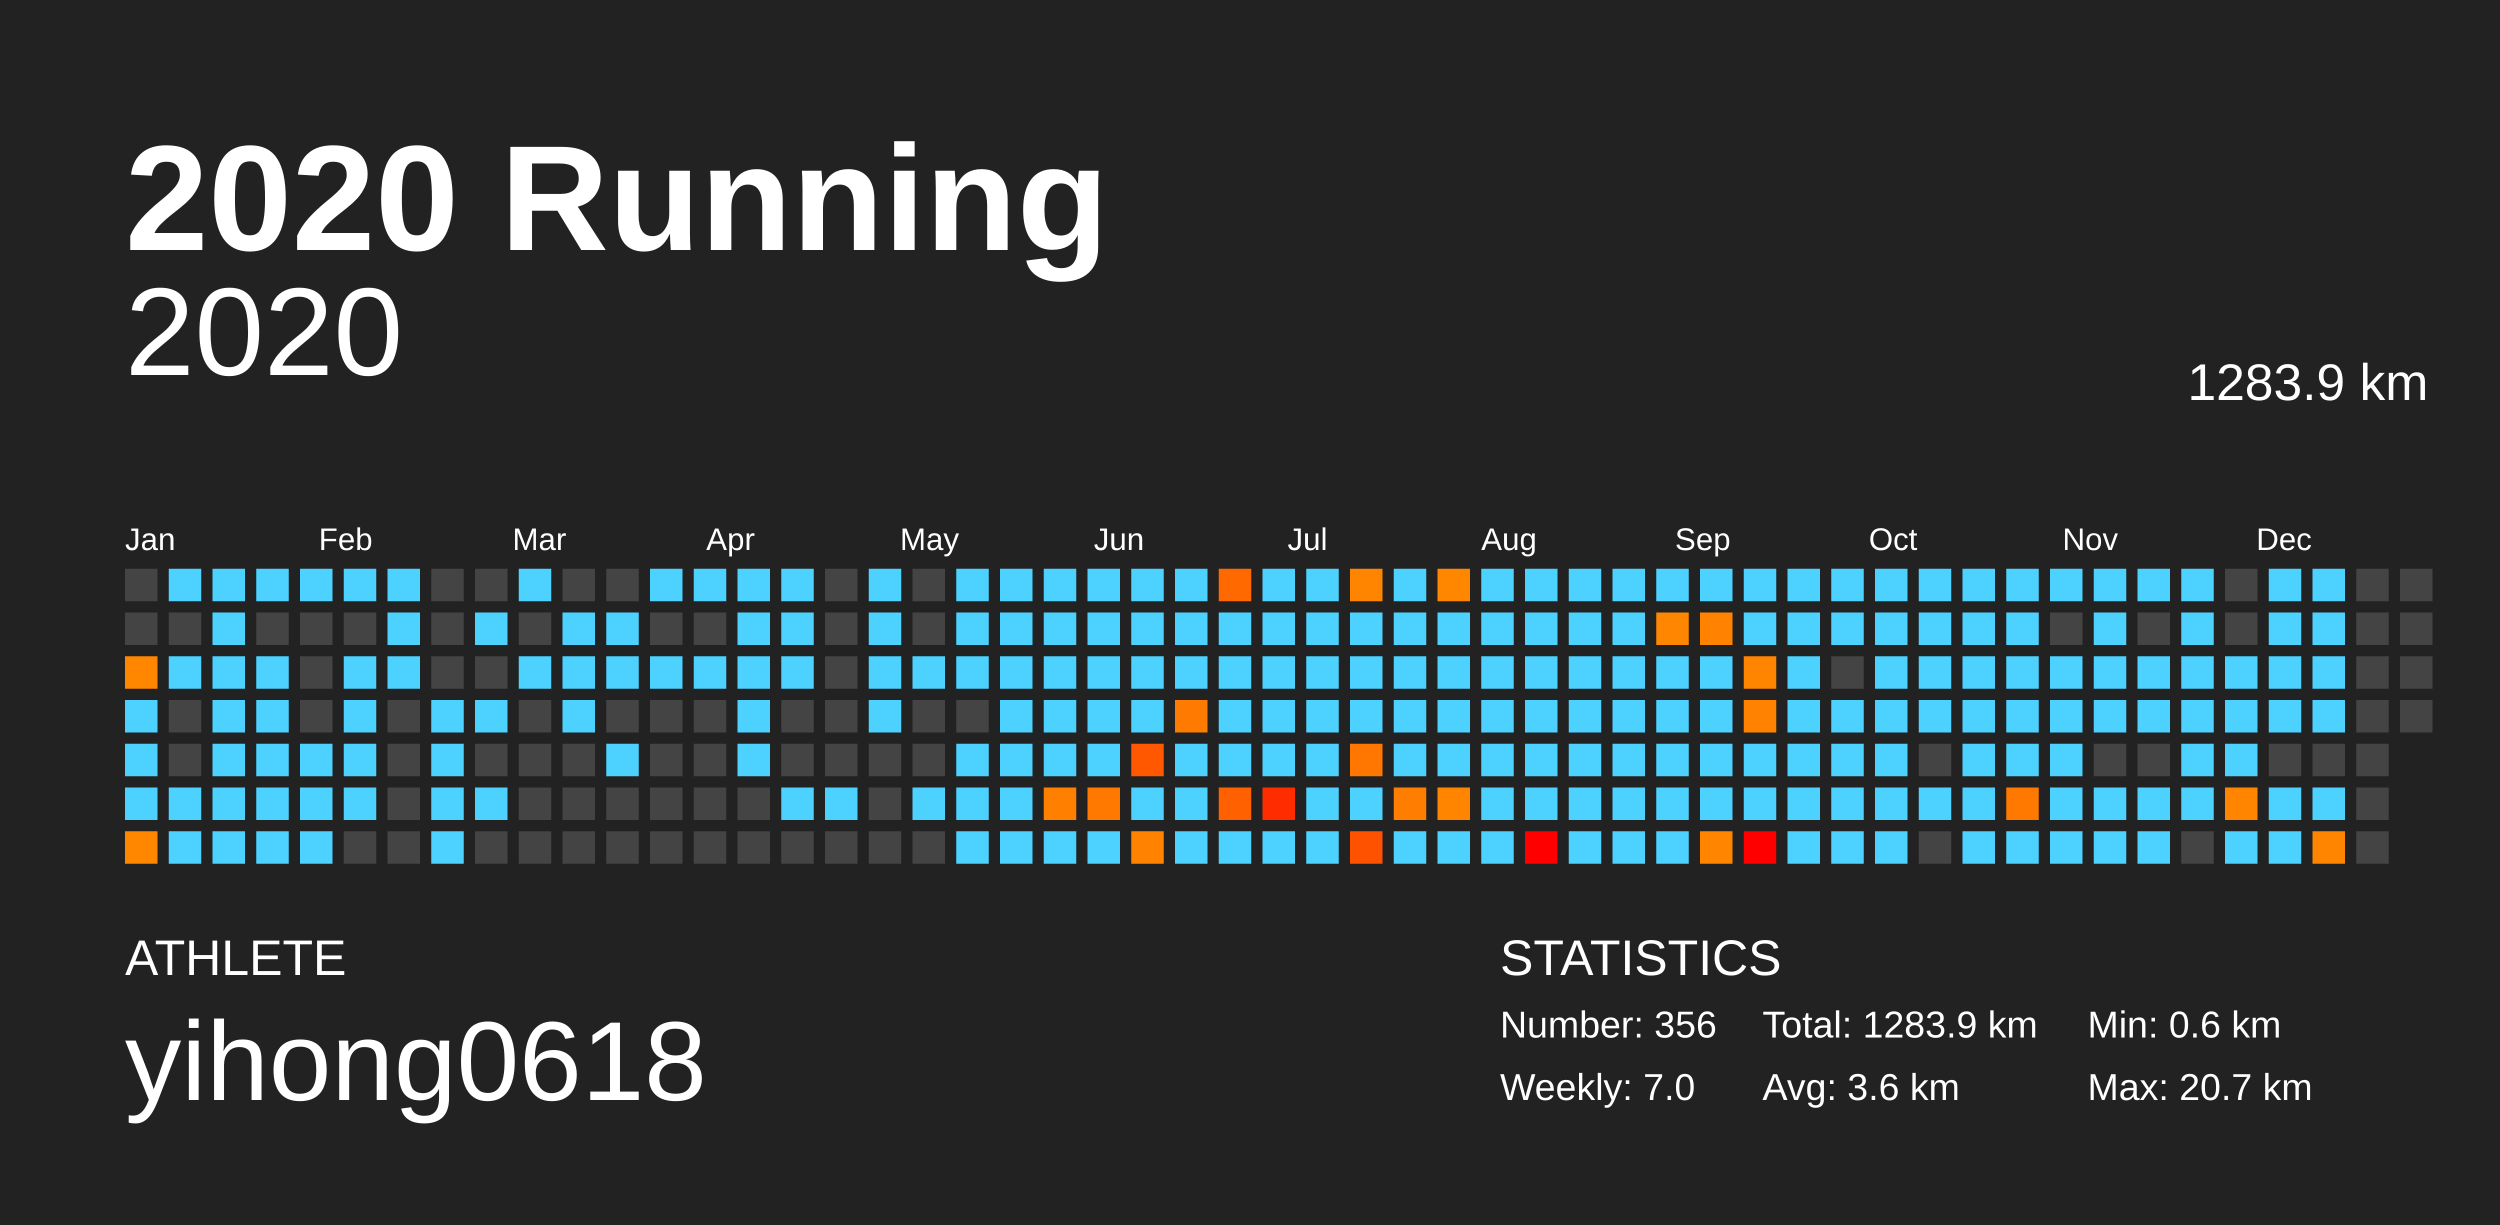
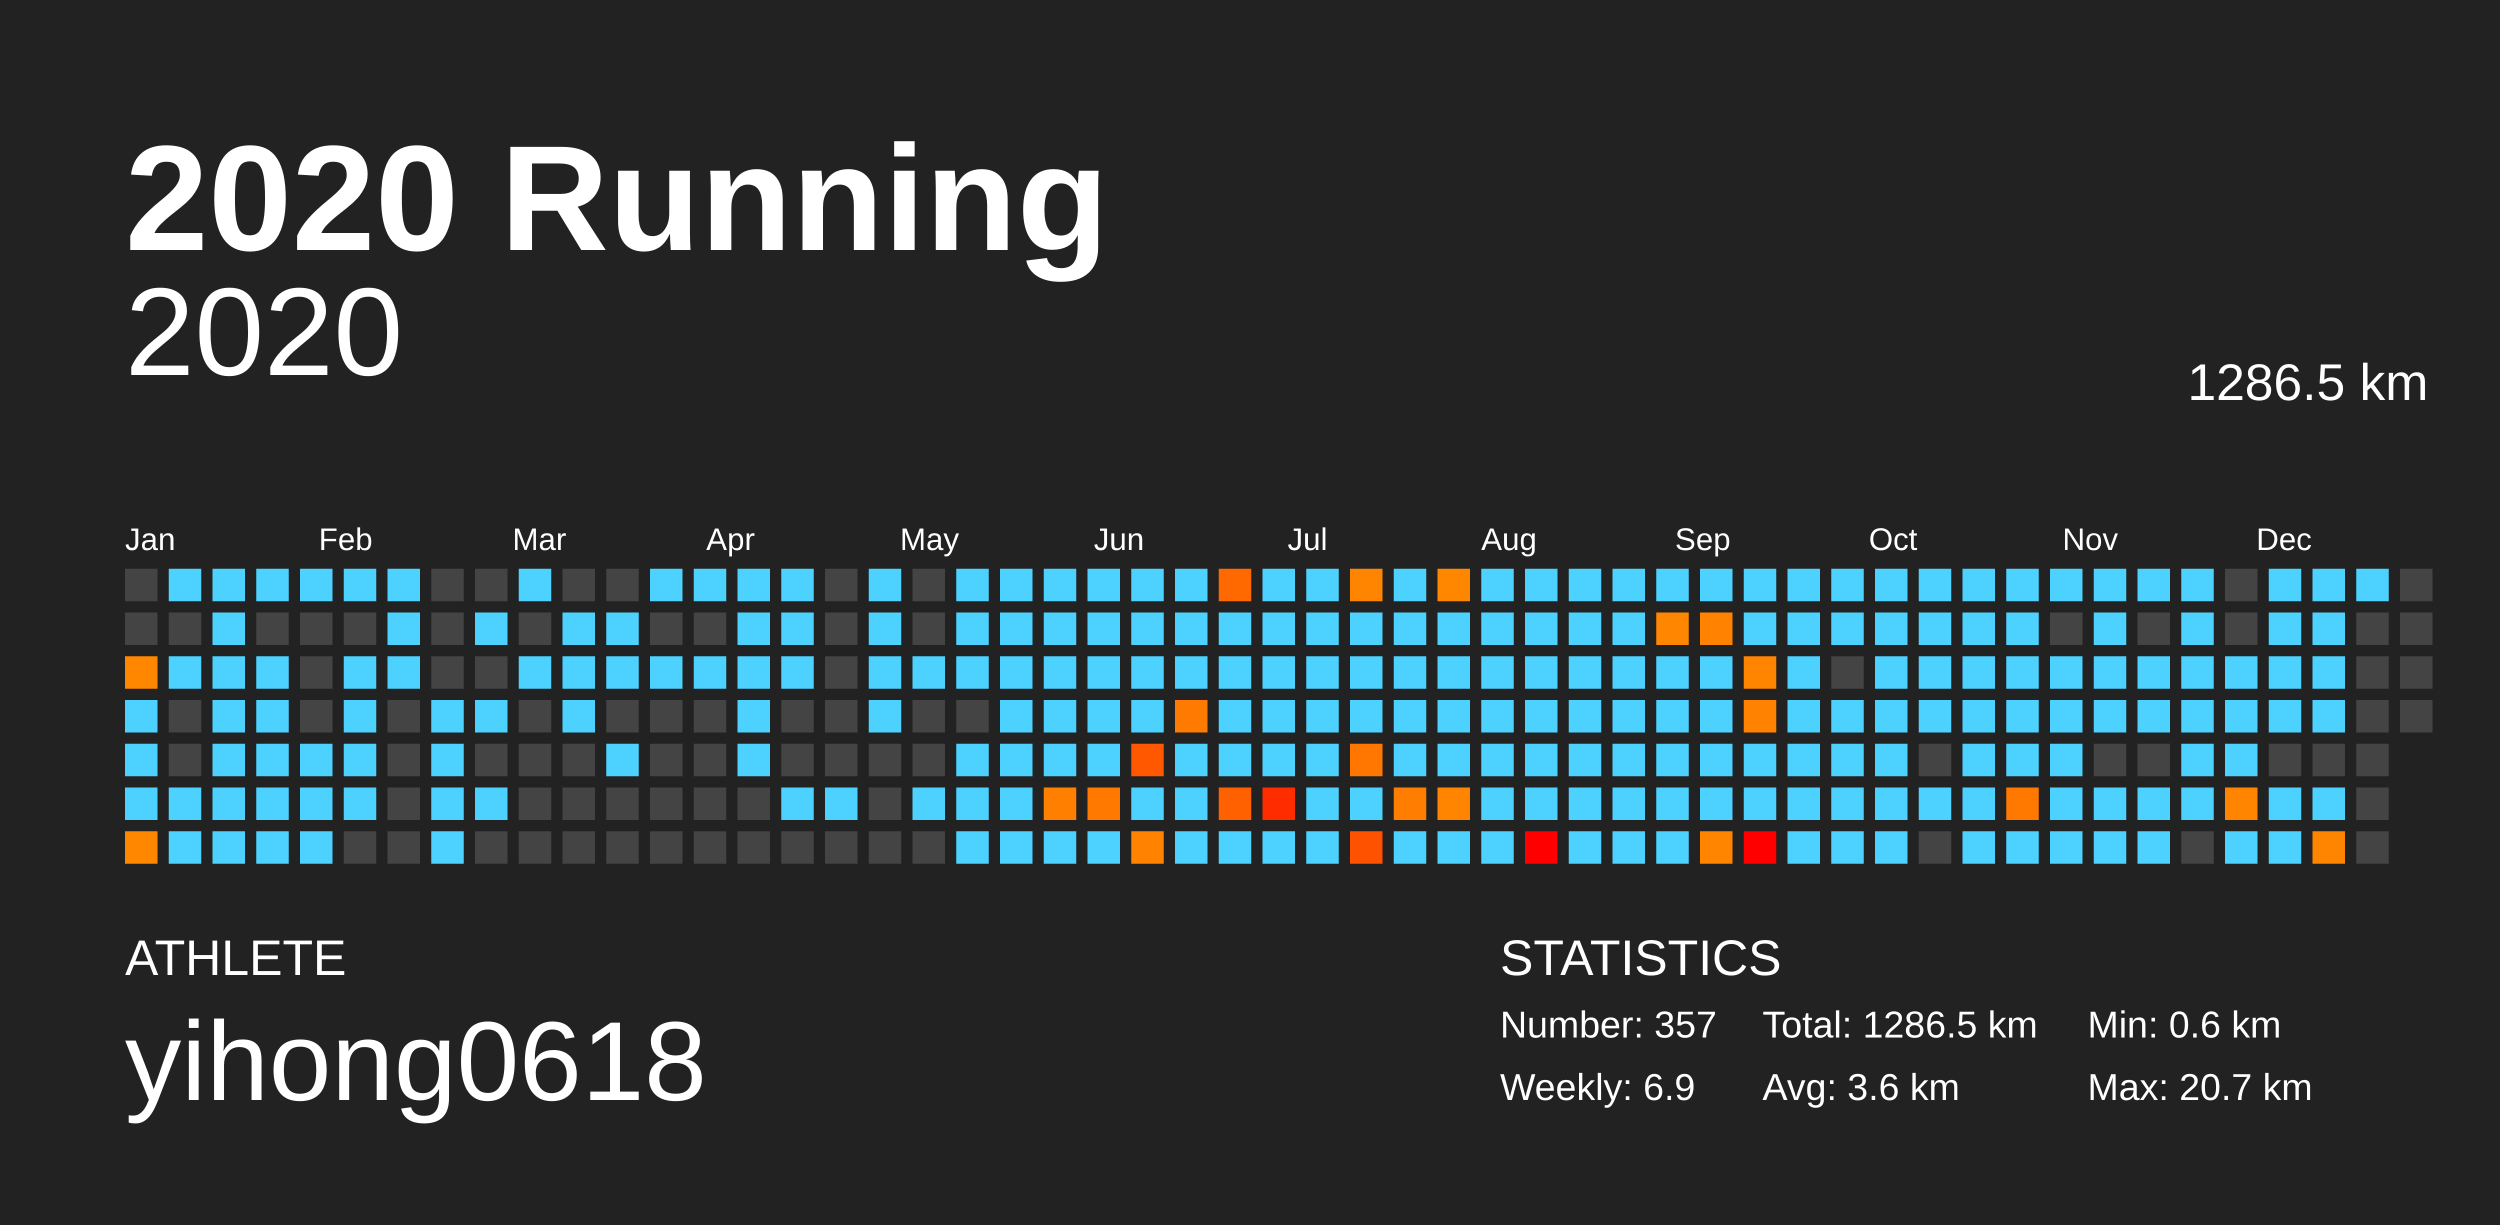
<svg xmlns="http://www.w3.org/2000/svg" baseProfile="full" height="98mm" version="1.1" viewBox="0,0,200,98" width="200mm">
  <defs />
  <rect fill="#222222" height="98" width="200" x="0" y="0" />
  <text fill="#FFFFFF" style="font-size:12px; font-family:Arial; font-weight:bold;" x="10" y="20">2020 Running</text>
  <text fill="#FFFFFF" style="font-size:4px; font-family:Arial" x="10" y="78">ATHLETE</text>
  <text fill="#FFFFFF" style="font-size:9px; font-family:Arial" x="10" y="88">yihong0618</text>
  <text fill="#FFFFFF" style="font-size:4px; font-family:Arial" x="120" y="78">STATISTICS</text>
-   <text fill="#FFFFFF" style="font-size:3px; font-family:Arial" x="120" y="83">Number: 356</text>
-   <text fill="#FFFFFF" style="font-size:3px; font-family:Arial" x="120" y="88">Weekly: 7.0</text>
-   <text fill="#FFFFFF" style="font-size:3px; font-family:Arial" x="141" y="83">Total: 1283.9 km</text>
+   <text fill="#FFFFFF" style="font-size:3px; font-family:Arial" x="120" y="83">Number: 357</text>
+   <text fill="#FFFFFF" style="font-size:3px; font-family:Arial" x="120" y="88">Weekly: 6.9</text>
+   <text fill="#FFFFFF" style="font-size:3px; font-family:Arial" x="141" y="83">Total: 1286.5 km</text>
  <text fill="#FFFFFF" style="font-size:3px; font-family:Arial" x="141" y="88">Avg: 3.6 km</text>
  <text fill="#FFFFFF" style="font-size:3px; font-family:Arial" x="167" y="83">Min: 0.6 km</text>
  <text fill="#FFFFFF" style="font-size:3px; font-family:Arial" x="167" y="88">Max: 20.7 km</text>
  <text alignment-baseline="hanging" fill="#FFFFFF" style="font-size:10.0px; font-family:Arial;" x="10" y="30">2020</text>
-   <text alignment-baseline="hanging" fill="#FFFFFF" style="font-size:4.125px; font-family:Arial;" x="175" y="32">1283.9 km</text>
+   <text alignment-baseline="hanging" fill="#FFFFFF" style="font-size:4.125px; font-family:Arial;" x="175" y="32">1286.5 km</text>
  <text fill="#FFFFFF" style="font-size:2.5px; font-family:Arial" x="10.0" y="44">Jan</text>
  <text fill="#FFFFFF" style="font-size:2.5px; font-family:Arial" x="25.5" y="44">Feb</text>
  <text fill="#FFFFFF" style="font-size:2.5px; font-family:Arial" x="41.0" y="44">Mar</text>
  <text fill="#FFFFFF" style="font-size:2.5px; font-family:Arial" x="56.5" y="44">Apr</text>
  <text fill="#FFFFFF" style="font-size:2.5px; font-family:Arial" x="72.0" y="44">May</text>
  <text fill="#FFFFFF" style="font-size:2.5px; font-family:Arial" x="87.5" y="44">Jun</text>
  <text fill="#FFFFFF" style="font-size:2.5px; font-family:Arial" x="103.0" y="44">Jul</text>
  <text fill="#FFFFFF" style="font-size:2.5px; font-family:Arial" x="118.5" y="44">Aug</text>
  <text fill="#FFFFFF" style="font-size:2.5px; font-family:Arial" x="134.0" y="44">Sep</text>
  <text fill="#FFFFFF" style="font-size:2.5px; font-family:Arial" x="149.5" y="44">Oct</text>
  <text fill="#FFFFFF" style="font-size:2.5px; font-family:Arial" x="165.0" y="44">Nov</text>
  <text fill="#FFFFFF" style="font-size:2.5px; font-family:Arial" x="180.5" y="44">Dec</text>
  <rect fill="#444444" height="2.6" width="2.6" x="10.0" y="45.5" />
  <rect fill="#444444" height="2.6" width="2.6" x="10.0" y="49.0" />
  <rect fill="#ff8700" height="2.6" width="2.6" x="10.0" y="52.5" />
  <rect fill="#4dd2ff" height="2.6" width="2.6" x="10.0" y="56.0" />
  <rect fill="#4dd2ff" height="2.6" width="2.6" x="10.0" y="59.5" />
  <rect fill="#4dd2ff" height="2.6" width="2.6" x="10.0" y="63.0" />
  <rect fill="#ff8700" height="2.6" width="2.6" x="10.0" y="66.5" />
  <rect fill="#4dd2ff" height="2.6" width="2.6" x="13.5" y="45.5" />
  <rect fill="#444444" height="2.6" width="2.6" x="13.5" y="49.0" />
  <rect fill="#4dd2ff" height="2.6" width="2.6" x="13.5" y="52.5" />
  <rect fill="#444444" height="2.6" width="2.6" x="13.5" y="56.0" />
  <rect fill="#444444" height="2.6" width="2.6" x="13.5" y="59.5" />
  <rect fill="#4dd2ff" height="2.6" width="2.6" x="13.5" y="63.0" />
  <rect fill="#4dd2ff" height="2.6" width="2.6" x="13.5" y="66.5" />
  <rect fill="#4dd2ff" height="2.6" width="2.6" x="17.0" y="45.5" />
  <rect fill="#4dd2ff" height="2.6" width="2.6" x="17.0" y="49.0" />
  <rect fill="#4dd2ff" height="2.6" width="2.6" x="17.0" y="52.5" />
  <rect fill="#4dd2ff" height="2.6" width="2.6" x="17.0" y="56.0" />
  <rect fill="#4dd2ff" height="2.6" width="2.6" x="17.0" y="59.5" />
  <rect fill="#4dd2ff" height="2.6" width="2.6" x="17.0" y="63.0" />
  <rect fill="#4dd2ff" height="2.6" width="2.6" x="17.0" y="66.5" />
  <rect fill="#4dd2ff" height="2.6" width="2.6" x="20.5" y="45.5" />
  <rect fill="#444444" height="2.6" width="2.6" x="20.5" y="49.0" />
  <rect fill="#4dd2ff" height="2.6" width="2.6" x="20.5" y="52.5" />
  <rect fill="#4dd2ff" height="2.6" width="2.6" x="20.5" y="56.0" />
  <rect fill="#4dd2ff" height="2.6" width="2.6" x="20.5" y="59.5" />
  <rect fill="#4dd2ff" height="2.6" width="2.6" x="20.5" y="63.0" />
  <rect fill="#4dd2ff" height="2.6" width="2.6" x="20.5" y="66.5" />
  <rect fill="#4dd2ff" height="2.6" width="2.6" x="24.0" y="45.5" />
  <rect fill="#444444" height="2.6" width="2.6" x="24.0" y="49.0" />
  <rect fill="#444444" height="2.6" width="2.6" x="24.0" y="52.5" />
  <rect fill="#444444" height="2.6" width="2.6" x="24.0" y="56.0" />
  <rect fill="#4dd2ff" height="2.6" width="2.6" x="24.0" y="59.5" />
  <rect fill="#4dd2ff" height="2.6" width="2.6" x="24.0" y="63.0" />
  <rect fill="#4dd2ff" height="2.6" width="2.6" x="24.0" y="66.5" />
  <rect fill="#4dd2ff" height="2.6" width="2.6" x="27.5" y="45.5" />
  <rect fill="#444444" height="2.6" width="2.6" x="27.5" y="49.0" />
  <rect fill="#4dd2ff" height="2.6" width="2.6" x="27.5" y="52.5" />
  <rect fill="#4dd2ff" height="2.6" width="2.6" x="27.5" y="56.0" />
  <rect fill="#4dd2ff" height="2.6" width="2.6" x="27.5" y="59.5" />
  <rect fill="#4dd2ff" height="2.6" width="2.6" x="27.5" y="63.0" />
  <rect fill="#444444" height="2.6" width="2.6" x="27.5" y="66.5" />
  <rect fill="#4dd2ff" height="2.6" width="2.6" x="31.0" y="45.5" />
  <rect fill="#4dd2ff" height="2.6" width="2.6" x="31.0" y="49.0" />
  <rect fill="#4dd2ff" height="2.6" width="2.6" x="31.0" y="52.5" />
  <rect fill="#444444" height="2.6" width="2.6" x="31.0" y="56.0" />
  <rect fill="#444444" height="2.6" width="2.6" x="31.0" y="59.5" />
  <rect fill="#444444" height="2.6" width="2.6" x="31.0" y="63.0" />
  <rect fill="#444444" height="2.6" width="2.6" x="31.0" y="66.5" />
  <rect fill="#444444" height="2.6" width="2.6" x="34.5" y="45.5" />
  <rect fill="#444444" height="2.6" width="2.6" x="34.5" y="49.0" />
  <rect fill="#444444" height="2.6" width="2.6" x="34.5" y="52.5" />
  <rect fill="#4dd2ff" height="2.6" width="2.6" x="34.5" y="56.0" />
  <rect fill="#4dd2ff" height="2.6" width="2.6" x="34.5" y="59.5" />
  <rect fill="#4dd2ff" height="2.6" width="2.6" x="34.5" y="63.0" />
  <rect fill="#4dd2ff" height="2.6" width="2.6" x="34.5" y="66.5" />
  <rect fill="#444444" height="2.6" width="2.6" x="38.0" y="45.5" />
  <rect fill="#4dd2ff" height="2.6" width="2.6" x="38.0" y="49.0" />
  <rect fill="#444444" height="2.6" width="2.6" x="38.0" y="52.5" />
  <rect fill="#4dd2ff" height="2.6" width="2.6" x="38.0" y="56.0" />
  <rect fill="#444444" height="2.6" width="2.6" x="38.0" y="59.5" />
  <rect fill="#4dd2ff" height="2.6" width="2.6" x="38.0" y="63.0" />
  <rect fill="#444444" height="2.6" width="2.6" x="38.0" y="66.5" />
  <rect fill="#4dd2ff" height="2.6" width="2.6" x="41.5" y="45.5" />
  <rect fill="#444444" height="2.6" width="2.6" x="41.5" y="49.0" />
  <rect fill="#4dd2ff" height="2.6" width="2.6" x="41.5" y="52.5" />
  <rect fill="#444444" height="2.6" width="2.6" x="41.5" y="56.0" />
  <rect fill="#444444" height="2.6" width="2.6" x="41.5" y="59.5" />
  <rect fill="#444444" height="2.6" width="2.6" x="41.5" y="63.0" />
  <rect fill="#444444" height="2.6" width="2.6" x="41.5" y="66.5" />
  <rect fill="#444444" height="2.6" width="2.6" x="45.0" y="45.5" />
  <rect fill="#4dd2ff" height="2.6" width="2.6" x="45.0" y="49.0" />
  <rect fill="#4dd2ff" height="2.6" width="2.6" x="45.0" y="52.5" />
  <rect fill="#4dd2ff" height="2.6" width="2.6" x="45.0" y="56.0" />
  <rect fill="#444444" height="2.6" width="2.6" x="45.0" y="59.5" />
  <rect fill="#444444" height="2.6" width="2.6" x="45.0" y="63.0" />
  <rect fill="#444444" height="2.6" width="2.6" x="45.0" y="66.5" />
  <rect fill="#444444" height="2.6" width="2.6" x="48.5" y="45.5" />
  <rect fill="#4dd2ff" height="2.6" width="2.6" x="48.5" y="49.0" />
  <rect fill="#4dd2ff" height="2.6" width="2.6" x="48.5" y="52.5" />
  <rect fill="#444444" height="2.6" width="2.6" x="48.5" y="56.0" />
  <rect fill="#4dd2ff" height="2.6" width="2.6" x="48.5" y="59.5" />
  <rect fill="#444444" height="2.6" width="2.6" x="48.5" y="63.0" />
  <rect fill="#444444" height="2.6" width="2.6" x="48.5" y="66.5" />
  <rect fill="#4dd2ff" height="2.6" width="2.6" x="52.0" y="45.5" />
  <rect fill="#444444" height="2.6" width="2.6" x="52.0" y="49.0" />
  <rect fill="#4dd2ff" height="2.6" width="2.6" x="52.0" y="52.5" />
  <rect fill="#444444" height="2.6" width="2.6" x="52.0" y="56.0" />
  <rect fill="#444444" height="2.6" width="2.6" x="52.0" y="59.5" />
  <rect fill="#444444" height="2.6" width="2.6" x="52.0" y="63.0" />
  <rect fill="#444444" height="2.6" width="2.6" x="52.0" y="66.5" />
  <rect fill="#4dd2ff" height="2.6" width="2.6" x="55.5" y="45.5" />
  <rect fill="#444444" height="2.6" width="2.6" x="55.5" y="49.0" />
  <rect fill="#4dd2ff" height="2.6" width="2.6" x="55.5" y="52.5" />
  <rect fill="#444444" height="2.6" width="2.6" x="55.5" y="56.0" />
  <rect fill="#444444" height="2.6" width="2.6" x="55.5" y="59.5" />
  <rect fill="#444444" height="2.6" width="2.6" x="55.5" y="63.0" />
  <rect fill="#444444" height="2.6" width="2.6" x="55.5" y="66.5" />
  <rect fill="#4dd2ff" height="2.6" width="2.6" x="59.0" y="45.5" />
  <rect fill="#4dd2ff" height="2.6" width="2.6" x="59.0" y="49.0" />
  <rect fill="#4dd2ff" height="2.6" width="2.6" x="59.0" y="52.5" />
  <rect fill="#4dd2ff" height="2.6" width="2.6" x="59.0" y="56.0" />
  <rect fill="#4dd2ff" height="2.6" width="2.6" x="59.0" y="59.5" />
  <rect fill="#444444" height="2.6" width="2.6" x="59.0" y="63.0" />
  <rect fill="#444444" height="2.6" width="2.6" x="59.0" y="66.5" />
  <rect fill="#4dd2ff" height="2.6" width="2.6" x="62.5" y="45.5" />
  <rect fill="#4dd2ff" height="2.6" width="2.6" x="62.5" y="49.0" />
  <rect fill="#4dd2ff" height="2.6" width="2.6" x="62.5" y="52.5" />
  <rect fill="#444444" height="2.6" width="2.6" x="62.5" y="56.0" />
  <rect fill="#444444" height="2.6" width="2.6" x="62.5" y="59.5" />
  <rect fill="#4dd2ff" height="2.6" width="2.6" x="62.5" y="63.0" />
  <rect fill="#444444" height="2.6" width="2.6" x="62.5" y="66.5" />
  <rect fill="#444444" height="2.6" width="2.6" x="66.0" y="45.5" />
  <rect fill="#444444" height="2.6" width="2.6" x="66.0" y="49.0" />
  <rect fill="#444444" height="2.6" width="2.6" x="66.0" y="52.5" />
  <rect fill="#444444" height="2.6" width="2.6" x="66.0" y="56.0" />
  <rect fill="#444444" height="2.6" width="2.6" x="66.0" y="59.5" />
  <rect fill="#4dd2ff" height="2.6" width="2.6" x="66.0" y="63.0" />
  <rect fill="#444444" height="2.6" width="2.6" x="66.0" y="66.5" />
  <rect fill="#4dd2ff" height="2.6" width="2.6" x="69.5" y="45.5" />
  <rect fill="#4dd2ff" height="2.6" width="2.6" x="69.5" y="49.0" />
  <rect fill="#4dd2ff" height="2.6" width="2.6" x="69.5" y="52.5" />
  <rect fill="#4dd2ff" height="2.6" width="2.6" x="69.5" y="56.0" />
  <rect fill="#444444" height="2.6" width="2.6" x="69.5" y="59.5" />
  <rect fill="#444444" height="2.6" width="2.6" x="69.5" y="63.0" />
  <rect fill="#444444" height="2.6" width="2.6" x="69.5" y="66.5" />
  <rect fill="#444444" height="2.6" width="2.6" x="73.0" y="45.5" />
  <rect fill="#444444" height="2.6" width="2.6" x="73.0" y="49.0" />
  <rect fill="#4dd2ff" height="2.6" width="2.6" x="73.0" y="52.5" />
  <rect fill="#444444" height="2.6" width="2.6" x="73.0" y="56.0" />
  <rect fill="#444444" height="2.6" width="2.6" x="73.0" y="59.5" />
  <rect fill="#4dd2ff" height="2.6" width="2.6" x="73.0" y="63.0" />
  <rect fill="#444444" height="2.6" width="2.6" x="73.0" y="66.5" />
  <rect fill="#4dd2ff" height="2.6" width="2.6" x="76.5" y="45.5" />
  <rect fill="#4dd2ff" height="2.6" width="2.6" x="76.5" y="49.0" />
  <rect fill="#4dd2ff" height="2.6" width="2.6" x="76.5" y="52.5" />
  <rect fill="#444444" height="2.6" width="2.6" x="76.5" y="56.0" />
  <rect fill="#4dd2ff" height="2.6" width="2.6" x="76.5" y="59.5" />
  <rect fill="#4dd2ff" height="2.6" width="2.6" x="76.5" y="63.0" />
  <rect fill="#4dd2ff" height="2.6" width="2.6" x="76.5" y="66.5" />
  <rect fill="#4dd2ff" height="2.6" width="2.6" x="80.0" y="45.5" />
  <rect fill="#4dd2ff" height="2.6" width="2.6" x="80.0" y="49.0" />
  <rect fill="#4dd2ff" height="2.6" width="2.6" x="80.0" y="52.5" />
  <rect fill="#4dd2ff" height="2.6" width="2.6" x="80.0" y="56.0" />
  <rect fill="#4dd2ff" height="2.6" width="2.6" x="80.0" y="59.5" />
  <rect fill="#4dd2ff" height="2.6" width="2.6" x="80.0" y="63.0" />
  <rect fill="#4dd2ff" height="2.6" width="2.6" x="80.0" y="66.5" />
  <rect fill="#4dd2ff" height="2.6" width="2.6" x="83.5" y="45.5" />
  <rect fill="#4dd2ff" height="2.6" width="2.6" x="83.5" y="49.0" />
  <rect fill="#4dd2ff" height="2.6" width="2.6" x="83.5" y="52.5" />
  <rect fill="#4dd2ff" height="2.6" width="2.6" x="83.5" y="56.0" />
  <rect fill="#4dd2ff" height="2.6" width="2.6" x="83.5" y="59.5" />
  <rect fill="#ff8000" height="2.6" width="2.6" x="83.5" y="63.0" />
  <rect fill="#4dd2ff" height="2.6" width="2.6" x="83.5" y="66.5" />
  <rect fill="#4dd2ff" height="2.6" width="2.6" x="87.0" y="45.5" />
  <rect fill="#4dd2ff" height="2.6" width="2.6" x="87.0" y="49.0" />
  <rect fill="#4dd2ff" height="2.6" width="2.6" x="87.0" y="52.5" />
  <rect fill="#4dd2ff" height="2.6" width="2.6" x="87.0" y="56.0" />
  <rect fill="#4dd2ff" height="2.6" width="2.6" x="87.0" y="59.5" />
  <rect fill="#ff7800" height="2.6" width="2.6" x="87.0" y="63.0" />
  <rect fill="#4dd2ff" height="2.6" width="2.6" x="87.0" y="66.5" />
  <rect fill="#4dd2ff" height="2.6" width="2.6" x="90.5" y="45.5" />
  <rect fill="#4dd2ff" height="2.6" width="2.6" x="90.5" y="49.0" />
  <rect fill="#4dd2ff" height="2.6" width="2.6" x="90.5" y="52.5" />
  <rect fill="#4dd2ff" height="2.6" width="2.6" x="90.5" y="56.0" />
  <rect fill="#ff5800" height="2.6" width="2.6" x="90.5" y="59.5" />
  <rect fill="#4dd2ff" height="2.6" width="2.6" x="90.5" y="63.0" />
  <rect fill="#ff8300" height="2.6" width="2.6" x="90.5" y="66.5" />
  <rect fill="#4dd2ff" height="2.6" width="2.6" x="94.0" y="45.5" />
  <rect fill="#4dd2ff" height="2.6" width="2.6" x="94.0" y="49.0" />
  <rect fill="#4dd2ff" height="2.6" width="2.6" x="94.0" y="52.5" />
  <rect fill="#ff7a00" height="2.6" width="2.6" x="94.0" y="56.0" />
  <rect fill="#4dd2ff" height="2.6" width="2.6" x="94.0" y="59.5" />
  <rect fill="#4dd2ff" height="2.6" width="2.6" x="94.0" y="63.0" />
  <rect fill="#4dd2ff" height="2.6" width="2.6" x="94.0" y="66.5" />
  <rect fill="#ff6900" height="2.6" width="2.6" x="97.5" y="45.5" />
  <rect fill="#4dd2ff" height="2.6" width="2.6" x="97.5" y="49.0" />
  <rect fill="#4dd2ff" height="2.6" width="2.6" x="97.5" y="52.5" />
  <rect fill="#4dd2ff" height="2.6" width="2.6" x="97.5" y="56.0" />
  <rect fill="#4dd2ff" height="2.6" width="2.6" x="97.5" y="59.5" />
  <rect fill="#ff6100" height="2.6" width="2.6" x="97.5" y="63.0" />
  <rect fill="#4dd2ff" height="2.6" width="2.6" x="97.5" y="66.5" />
  <rect fill="#4dd2ff" height="2.6" width="2.6" x="101.0" y="45.5" />
  <rect fill="#4dd2ff" height="2.6" width="2.6" x="101.0" y="49.0" />
  <rect fill="#4dd2ff" height="2.6" width="2.6" x="101.0" y="52.5" />
  <rect fill="#4dd2ff" height="2.6" width="2.6" x="101.0" y="56.0" />
  <rect fill="#4dd2ff" height="2.6" width="2.6" x="101.0" y="59.5" />
  <rect fill="#ff2c00" height="2.6" width="2.6" x="101.0" y="63.0" />
  <rect fill="#4dd2ff" height="2.6" width="2.6" x="101.0" y="66.5" />
  <rect fill="#4dd2ff" height="2.6" width="2.6" x="104.5" y="45.5" />
  <rect fill="#4dd2ff" height="2.6" width="2.6" x="104.5" y="49.0" />
  <rect fill="#4dd2ff" height="2.6" width="2.6" x="104.5" y="52.5" />
  <rect fill="#4dd2ff" height="2.6" width="2.6" x="104.5" y="56.0" />
  <rect fill="#4dd2ff" height="2.6" width="2.6" x="104.5" y="59.5" />
  <rect fill="#4dd2ff" height="2.6" width="2.6" x="104.5" y="63.0" />
  <rect fill="#4dd2ff" height="2.6" width="2.6" x="104.5" y="66.5" />
  <rect fill="#ff8400" height="2.6" width="2.6" x="108.0" y="45.5" />
  <rect fill="#4dd2ff" height="2.6" width="2.6" x="108.0" y="49.0" />
  <rect fill="#4dd2ff" height="2.6" width="2.6" x="108.0" y="52.5" />
  <rect fill="#4dd2ff" height="2.6" width="2.6" x="108.0" y="56.0" />
  <rect fill="#ff7700" height="2.6" width="2.6" x="108.0" y="59.5" />
  <rect fill="#4dd2ff" height="2.6" width="2.6" x="108.0" y="63.0" />
  <rect fill="#ff5200" height="2.6" width="2.6" x="108.0" y="66.5" />
  <rect fill="#4dd2ff" height="2.6" width="2.6" x="111.5" y="45.5" />
  <rect fill="#4dd2ff" height="2.6" width="2.6" x="111.5" y="49.0" />
  <rect fill="#4dd2ff" height="2.6" width="2.6" x="111.5" y="52.5" />
  <rect fill="#4dd2ff" height="2.6" width="2.6" x="111.5" y="56.0" />
  <rect fill="#4dd2ff" height="2.6" width="2.6" x="111.5" y="59.5" />
  <rect fill="#ff7d00" height="2.6" width="2.6" x="111.5" y="63.0" />
  <rect fill="#4dd2ff" height="2.6" width="2.6" x="111.5" y="66.5" />
  <rect fill="#ff8700" height="2.6" width="2.6" x="115.0" y="45.5" />
  <rect fill="#4dd2ff" height="2.6" width="2.6" x="115.0" y="49.0" />
  <rect fill="#4dd2ff" height="2.6" width="2.6" x="115.0" y="52.5" />
  <rect fill="#4dd2ff" height="2.6" width="2.6" x="115.0" y="56.0" />
  <rect fill="#4dd2ff" height="2.6" width="2.6" x="115.0" y="59.5" />
  <rect fill="#ff8500" height="2.6" width="2.6" x="115.0" y="63.0" />
  <rect fill="#4dd2ff" height="2.6" width="2.6" x="115.0" y="66.5" />
  <rect fill="#4dd2ff" height="2.6" width="2.6" x="118.5" y="45.5" />
  <rect fill="#4dd2ff" height="2.6" width="2.6" x="118.5" y="49.0" />
  <rect fill="#4dd2ff" height="2.6" width="2.6" x="118.5" y="52.5" />
  <rect fill="#4dd2ff" height="2.6" width="2.6" x="118.5" y="56.0" />
  <rect fill="#4dd2ff" height="2.6" width="2.6" x="118.5" y="59.5" />
  <rect fill="#4dd2ff" height="2.6" width="2.6" x="118.5" y="63.0" />
  <rect fill="#4dd2ff" height="2.6" width="2.6" x="118.5" y="66.5" />
  <rect fill="#4dd2ff" height="2.6" width="2.6" x="122.0" y="45.5" />
  <rect fill="#4dd2ff" height="2.6" width="2.6" x="122.0" y="49.0" />
  <rect fill="#4dd2ff" height="2.6" width="2.6" x="122.0" y="52.5" />
  <rect fill="#4dd2ff" height="2.6" width="2.6" x="122.0" y="56.0" />
  <rect fill="#4dd2ff" height="2.6" width="2.6" x="122.0" y="59.5" />
  <rect fill="#4dd2ff" height="2.6" width="2.6" x="122.0" y="63.0" />
  <rect fill="red" height="2.6" width="2.6" x="122.0" y="66.5" />
  <rect fill="#4dd2ff" height="2.6" width="2.6" x="125.5" y="45.5" />
  <rect fill="#4dd2ff" height="2.6" width="2.6" x="125.5" y="49.0" />
  <rect fill="#4dd2ff" height="2.6" width="2.6" x="125.5" y="52.5" />
  <rect fill="#4dd2ff" height="2.6" width="2.6" x="125.5" y="56.0" />
  <rect fill="#4dd2ff" height="2.6" width="2.6" x="125.5" y="59.5" />
  <rect fill="#4dd2ff" height="2.6" width="2.6" x="125.5" y="63.0" />
  <rect fill="#4dd2ff" height="2.6" width="2.6" x="125.5" y="66.5" />
  <rect fill="#4dd2ff" height="2.6" width="2.6" x="129.0" y="45.5" />
  <rect fill="#4dd2ff" height="2.6" width="2.6" x="129.0" y="49.0" />
  <rect fill="#4dd2ff" height="2.6" width="2.6" x="129.0" y="52.5" />
  <rect fill="#4dd2ff" height="2.6" width="2.6" x="129.0" y="56.0" />
  <rect fill="#4dd2ff" height="2.6" width="2.6" x="129.0" y="59.5" />
  <rect fill="#4dd2ff" height="2.6" width="2.6" x="129.0" y="63.0" />
  <rect fill="#4dd2ff" height="2.6" width="2.6" x="129.0" y="66.5" />
  <rect fill="#4dd2ff" height="2.6" width="2.6" x="132.5" y="45.5" />
  <rect fill="#ff8600" height="2.6" width="2.6" x="132.5" y="49.0" />
  <rect fill="#4dd2ff" height="2.6" width="2.6" x="132.5" y="52.5" />
  <rect fill="#4dd2ff" height="2.6" width="2.6" x="132.5" y="56.0" />
  <rect fill="#4dd2ff" height="2.6" width="2.6" x="132.5" y="59.5" />
  <rect fill="#4dd2ff" height="2.6" width="2.6" x="132.5" y="63.0" />
  <rect fill="#4dd2ff" height="2.6" width="2.6" x="132.5" y="66.5" />
  <rect fill="#4dd2ff" height="2.6" width="2.6" x="136.0" y="45.5" />
  <rect fill="#ff8300" height="2.6" width="2.6" x="136.0" y="49.0" />
  <rect fill="#4dd2ff" height="2.6" width="2.6" x="136.0" y="52.5" />
  <rect fill="#4dd2ff" height="2.6" width="2.6" x="136.0" y="56.0" />
  <rect fill="#4dd2ff" height="2.6" width="2.6" x="136.0" y="59.5" />
  <rect fill="#4dd2ff" height="2.6" width="2.6" x="136.0" y="63.0" />
  <rect fill="#ff8500" height="2.6" width="2.6" x="136.0" y="66.5" />
  <rect fill="#4dd2ff" height="2.6" width="2.6" x="139.5" y="45.5" />
  <rect fill="#4dd2ff" height="2.6" width="2.6" x="139.5" y="49.0" />
  <rect fill="#ff8400" height="2.6" width="2.6" x="139.5" y="52.5" />
  <rect fill="#ff8300" height="2.6" width="2.6" x="139.5" y="56.0" />
  <rect fill="#4dd2ff" height="2.6" width="2.6" x="139.5" y="59.5" />
  <rect fill="#4dd2ff" height="2.6" width="2.6" x="139.5" y="63.0" />
  <rect fill="red" height="2.6" width="2.6" x="139.5" y="66.5" />
  <rect fill="#4dd2ff" height="2.6" width="2.6" x="143.0" y="45.5" />
  <rect fill="#4dd2ff" height="2.6" width="2.6" x="143.0" y="49.0" />
  <rect fill="#4dd2ff" height="2.6" width="2.6" x="143.0" y="52.5" />
  <rect fill="#4dd2ff" height="2.6" width="2.6" x="143.0" y="56.0" />
  <rect fill="#4dd2ff" height="2.6" width="2.6" x="143.0" y="59.5" />
  <rect fill="#4dd2ff" height="2.6" width="2.6" x="143.0" y="63.0" />
  <rect fill="#4dd2ff" height="2.6" width="2.6" x="143.0" y="66.5" />
  <rect fill="#4dd2ff" height="2.6" width="2.6" x="146.5" y="45.5" />
  <rect fill="#4dd2ff" height="2.6" width="2.6" x="146.5" y="49.0" />
  <rect fill="#444444" height="2.6" width="2.6" x="146.5" y="52.5" />
  <rect fill="#4dd2ff" height="2.6" width="2.6" x="146.5" y="56.0" />
  <rect fill="#4dd2ff" height="2.6" width="2.6" x="146.5" y="59.5" />
  <rect fill="#4dd2ff" height="2.6" width="2.6" x="146.5" y="63.0" />
  <rect fill="#4dd2ff" height="2.6" width="2.6" x="146.5" y="66.5" />
  <rect fill="#4dd2ff" height="2.6" width="2.6" x="150.0" y="45.5" />
  <rect fill="#4dd2ff" height="2.6" width="2.6" x="150.0" y="49.0" />
  <rect fill="#4dd2ff" height="2.6" width="2.6" x="150.0" y="52.5" />
  <rect fill="#4dd2ff" height="2.6" width="2.6" x="150.0" y="56.0" />
  <rect fill="#4dd2ff" height="2.6" width="2.6" x="150.0" y="59.5" />
  <rect fill="#4dd2ff" height="2.6" width="2.6" x="150.0" y="63.0" />
  <rect fill="#4dd2ff" height="2.6" width="2.6" x="150.0" y="66.5" />
  <rect fill="#4dd2ff" height="2.6" width="2.6" x="153.5" y="45.5" />
  <rect fill="#4dd2ff" height="2.6" width="2.6" x="153.5" y="49.0" />
  <rect fill="#4dd2ff" height="2.6" width="2.6" x="153.5" y="52.5" />
  <rect fill="#4dd2ff" height="2.6" width="2.6" x="153.5" y="56.0" />
  <rect fill="#444444" height="2.6" width="2.6" x="153.5" y="59.5" />
  <rect fill="#4dd2ff" height="2.6" width="2.6" x="153.5" y="63.0" />
  <rect fill="#444444" height="2.6" width="2.6" x="153.5" y="66.5" />
  <rect fill="#4dd2ff" height="2.6" width="2.6" x="157.0" y="45.5" />
  <rect fill="#4dd2ff" height="2.6" width="2.6" x="157.0" y="49.0" />
  <rect fill="#4dd2ff" height="2.6" width="2.6" x="157.0" y="52.5" />
  <rect fill="#4dd2ff" height="2.6" width="2.6" x="157.0" y="56.0" />
  <rect fill="#4dd2ff" height="2.6" width="2.6" x="157.0" y="59.5" />
  <rect fill="#4dd2ff" height="2.6" width="2.6" x="157.0" y="63.0" />
  <rect fill="#4dd2ff" height="2.6" width="2.6" x="157.0" y="66.5" />
  <rect fill="#4dd2ff" height="2.6" width="2.6" x="160.5" y="45.5" />
  <rect fill="#4dd2ff" height="2.6" width="2.6" x="160.5" y="49.0" />
  <rect fill="#4dd2ff" height="2.6" width="2.6" x="160.5" y="52.5" />
  <rect fill="#4dd2ff" height="2.6" width="2.6" x="160.5" y="56.0" />
  <rect fill="#4dd2ff" height="2.6" width="2.6" x="160.5" y="59.5" />
  <rect fill="#ff7800" height="2.6" width="2.6" x="160.5" y="63.0" />
  <rect fill="#4dd2ff" height="2.6" width="2.6" x="160.5" y="66.5" />
  <rect fill="#4dd2ff" height="2.6" width="2.6" x="164.0" y="45.5" />
  <rect fill="#444444" height="2.6" width="2.6" x="164.0" y="49.0" />
  <rect fill="#4dd2ff" height="2.6" width="2.6" x="164.0" y="52.5" />
  <rect fill="#4dd2ff" height="2.6" width="2.6" x="164.0" y="56.0" />
  <rect fill="#4dd2ff" height="2.6" width="2.6" x="164.0" y="59.5" />
  <rect fill="#4dd2ff" height="2.6" width="2.6" x="164.0" y="63.0" />
  <rect fill="#4dd2ff" height="2.6" width="2.6" x="164.0" y="66.5" />
  <rect fill="#4dd2ff" height="2.6" width="2.6" x="167.5" y="45.5" />
  <rect fill="#4dd2ff" height="2.6" width="2.6" x="167.5" y="49.0" />
  <rect fill="#4dd2ff" height="2.6" width="2.6" x="167.5" y="52.5" />
  <rect fill="#4dd2ff" height="2.6" width="2.6" x="167.5" y="56.0" />
  <rect fill="#444444" height="2.6" width="2.6" x="167.5" y="59.5" />
  <rect fill="#4dd2ff" height="2.6" width="2.6" x="167.5" y="63.0" />
  <rect fill="#4dd2ff" height="2.6" width="2.6" x="167.5" y="66.5" />
  <rect fill="#4dd2ff" height="2.6" width="2.6" x="171.0" y="45.5" />
  <rect fill="#444444" height="2.6" width="2.6" x="171.0" y="49.0" />
  <rect fill="#4dd2ff" height="2.6" width="2.6" x="171.0" y="52.5" />
  <rect fill="#4dd2ff" height="2.6" width="2.6" x="171.0" y="56.0" />
  <rect fill="#444444" height="2.6" width="2.6" x="171.0" y="59.5" />
  <rect fill="#4dd2ff" height="2.6" width="2.6" x="171.0" y="63.0" />
  <rect fill="#4dd2ff" height="2.6" width="2.6" x="171.0" y="66.5" />
  <rect fill="#4dd2ff" height="2.6" width="2.6" x="174.5" y="45.5" />
  <rect fill="#4dd2ff" height="2.6" width="2.6" x="174.5" y="49.0" />
  <rect fill="#4dd2ff" height="2.6" width="2.6" x="174.5" y="52.5" />
  <rect fill="#4dd2ff" height="2.6" width="2.6" x="174.5" y="56.0" />
  <rect fill="#4dd2ff" height="2.6" width="2.6" x="174.5" y="59.5" />
  <rect fill="#4dd2ff" height="2.6" width="2.6" x="174.5" y="63.0" />
  <rect fill="#444444" height="2.6" width="2.6" x="174.5" y="66.5" />
  <rect fill="#444444" height="2.6" width="2.6" x="178.0" y="45.5" />
  <rect fill="#444444" height="2.6" width="2.6" x="178.0" y="49.0" />
  <rect fill="#4dd2ff" height="2.6" width="2.6" x="178.0" y="52.5" />
  <rect fill="#4dd2ff" height="2.6" width="2.6" x="178.0" y="56.0" />
  <rect fill="#4dd2ff" height="2.6" width="2.6" x="178.0" y="59.5" />
  <rect fill="#ff8500" height="2.6" width="2.6" x="178.0" y="63.0" />
  <rect fill="#4dd2ff" height="2.6" width="2.6" x="178.0" y="66.5" />
  <rect fill="#4dd2ff" height="2.6" width="2.6" x="181.5" y="45.5" />
  <rect fill="#4dd2ff" height="2.6" width="2.6" x="181.5" y="49.0" />
  <rect fill="#4dd2ff" height="2.6" width="2.6" x="181.5" y="52.5" />
  <rect fill="#4dd2ff" height="2.6" width="2.6" x="181.5" y="56.0" />
  <rect fill="#444444" height="2.6" width="2.6" x="181.5" y="59.5" />
  <rect fill="#4dd2ff" height="2.6" width="2.6" x="181.5" y="63.0" />
  <rect fill="#4dd2ff" height="2.6" width="2.6" x="181.5" y="66.5" />
  <rect fill="#4dd2ff" height="2.6" width="2.6" x="185.0" y="45.5" />
  <rect fill="#4dd2ff" height="2.6" width="2.6" x="185.0" y="49.0" />
  <rect fill="#4dd2ff" height="2.6" width="2.6" x="185.0" y="52.5" />
  <rect fill="#4dd2ff" height="2.6" width="2.6" x="185.0" y="56.0" />
  <rect fill="#444444" height="2.6" width="2.6" x="185.0" y="59.5" />
  <rect fill="#4dd2ff" height="2.6" width="2.6" x="185.0" y="63.0" />
  <rect fill="#ff8400" height="2.6" width="2.6" x="185.0" y="66.5" />
-   <rect fill="#444444" height="2.6" width="2.6" x="188.5" y="45.5" />
+   <rect fill="#4dd2ff" height="2.6" width="2.6" x="188.5" y="45.5" />
  <rect fill="#444444" height="2.6" width="2.6" x="188.5" y="49.0" />
  <rect fill="#444444" height="2.6" width="2.6" x="188.5" y="52.5" />
  <rect fill="#444444" height="2.6" width="2.6" x="188.5" y="56.0" />
  <rect fill="#444444" height="2.6" width="2.6" x="188.5" y="59.5" />
  <rect fill="#444444" height="2.6" width="2.6" x="188.5" y="63.0" />
  <rect fill="#444444" height="2.6" width="2.6" x="188.5" y="66.5" />
  <rect fill="#444444" height="2.6" width="2.6" x="192.0" y="45.5" />
  <rect fill="#444444" height="2.6" width="2.6" x="192.0" y="49.0" />
  <rect fill="#444444" height="2.6" width="2.6" x="192.0" y="52.5" />
  <rect fill="#444444" height="2.6" width="2.6" x="192.0" y="56.0" />
</svg>
